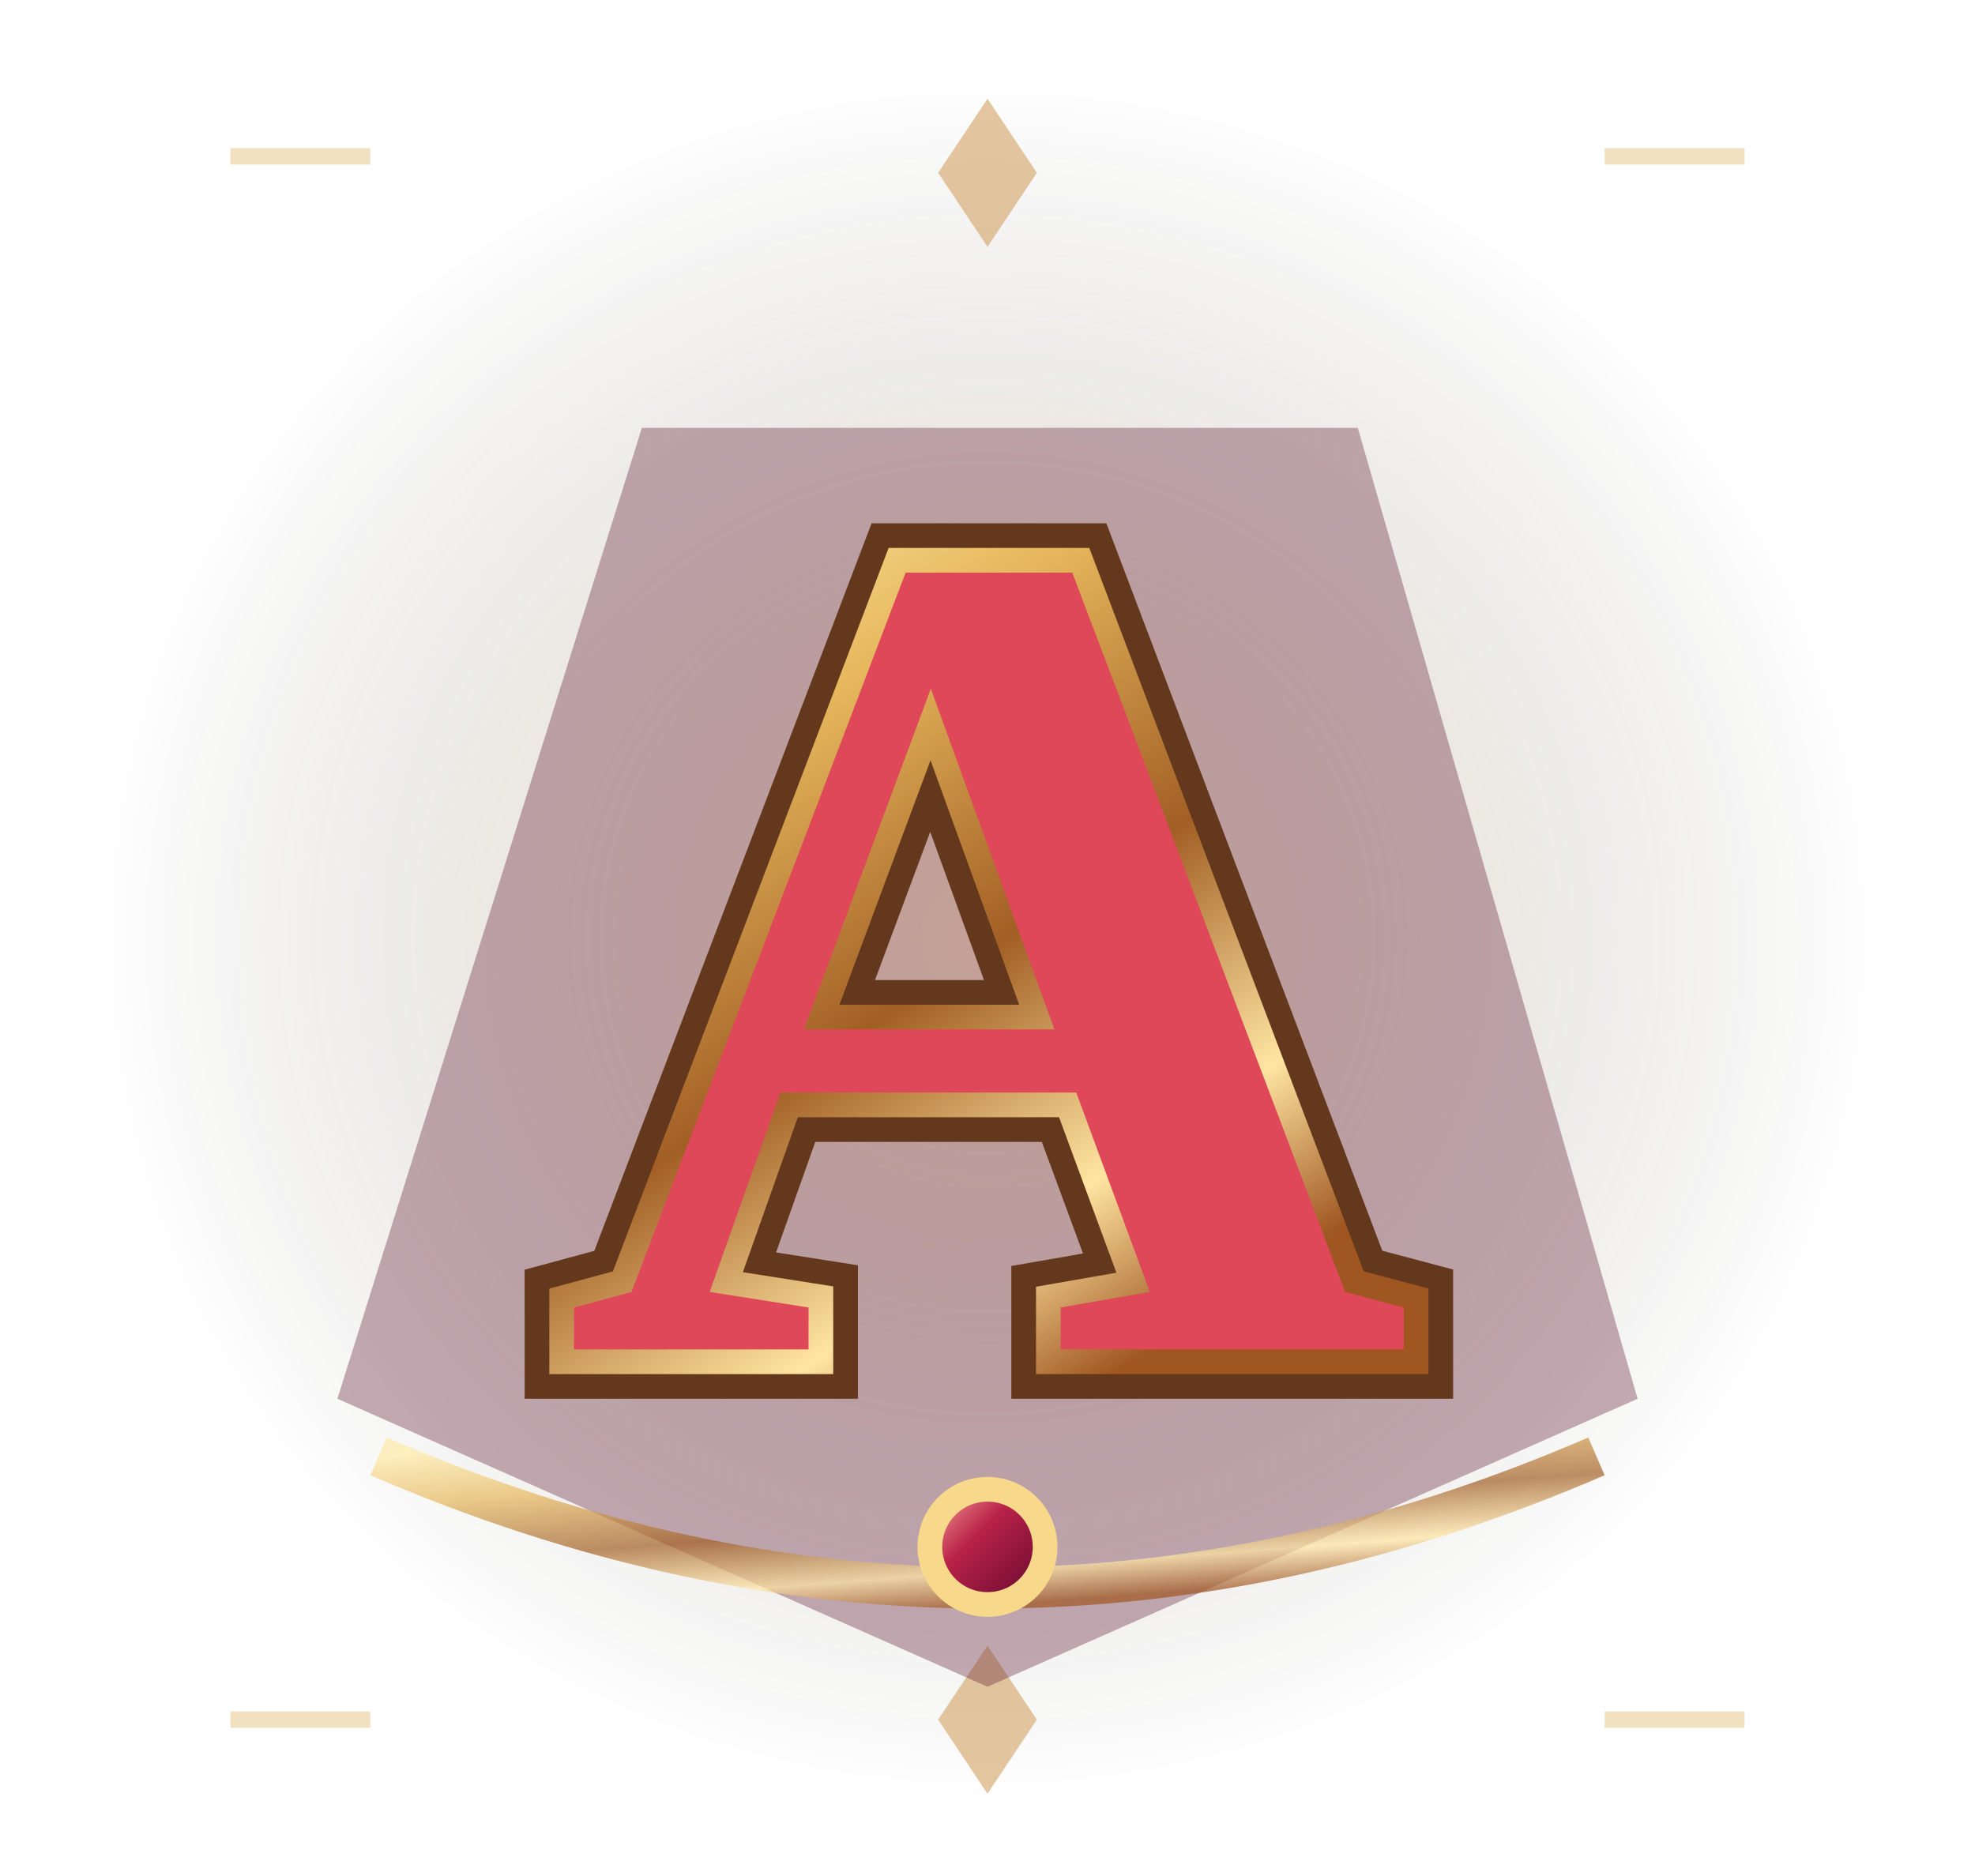
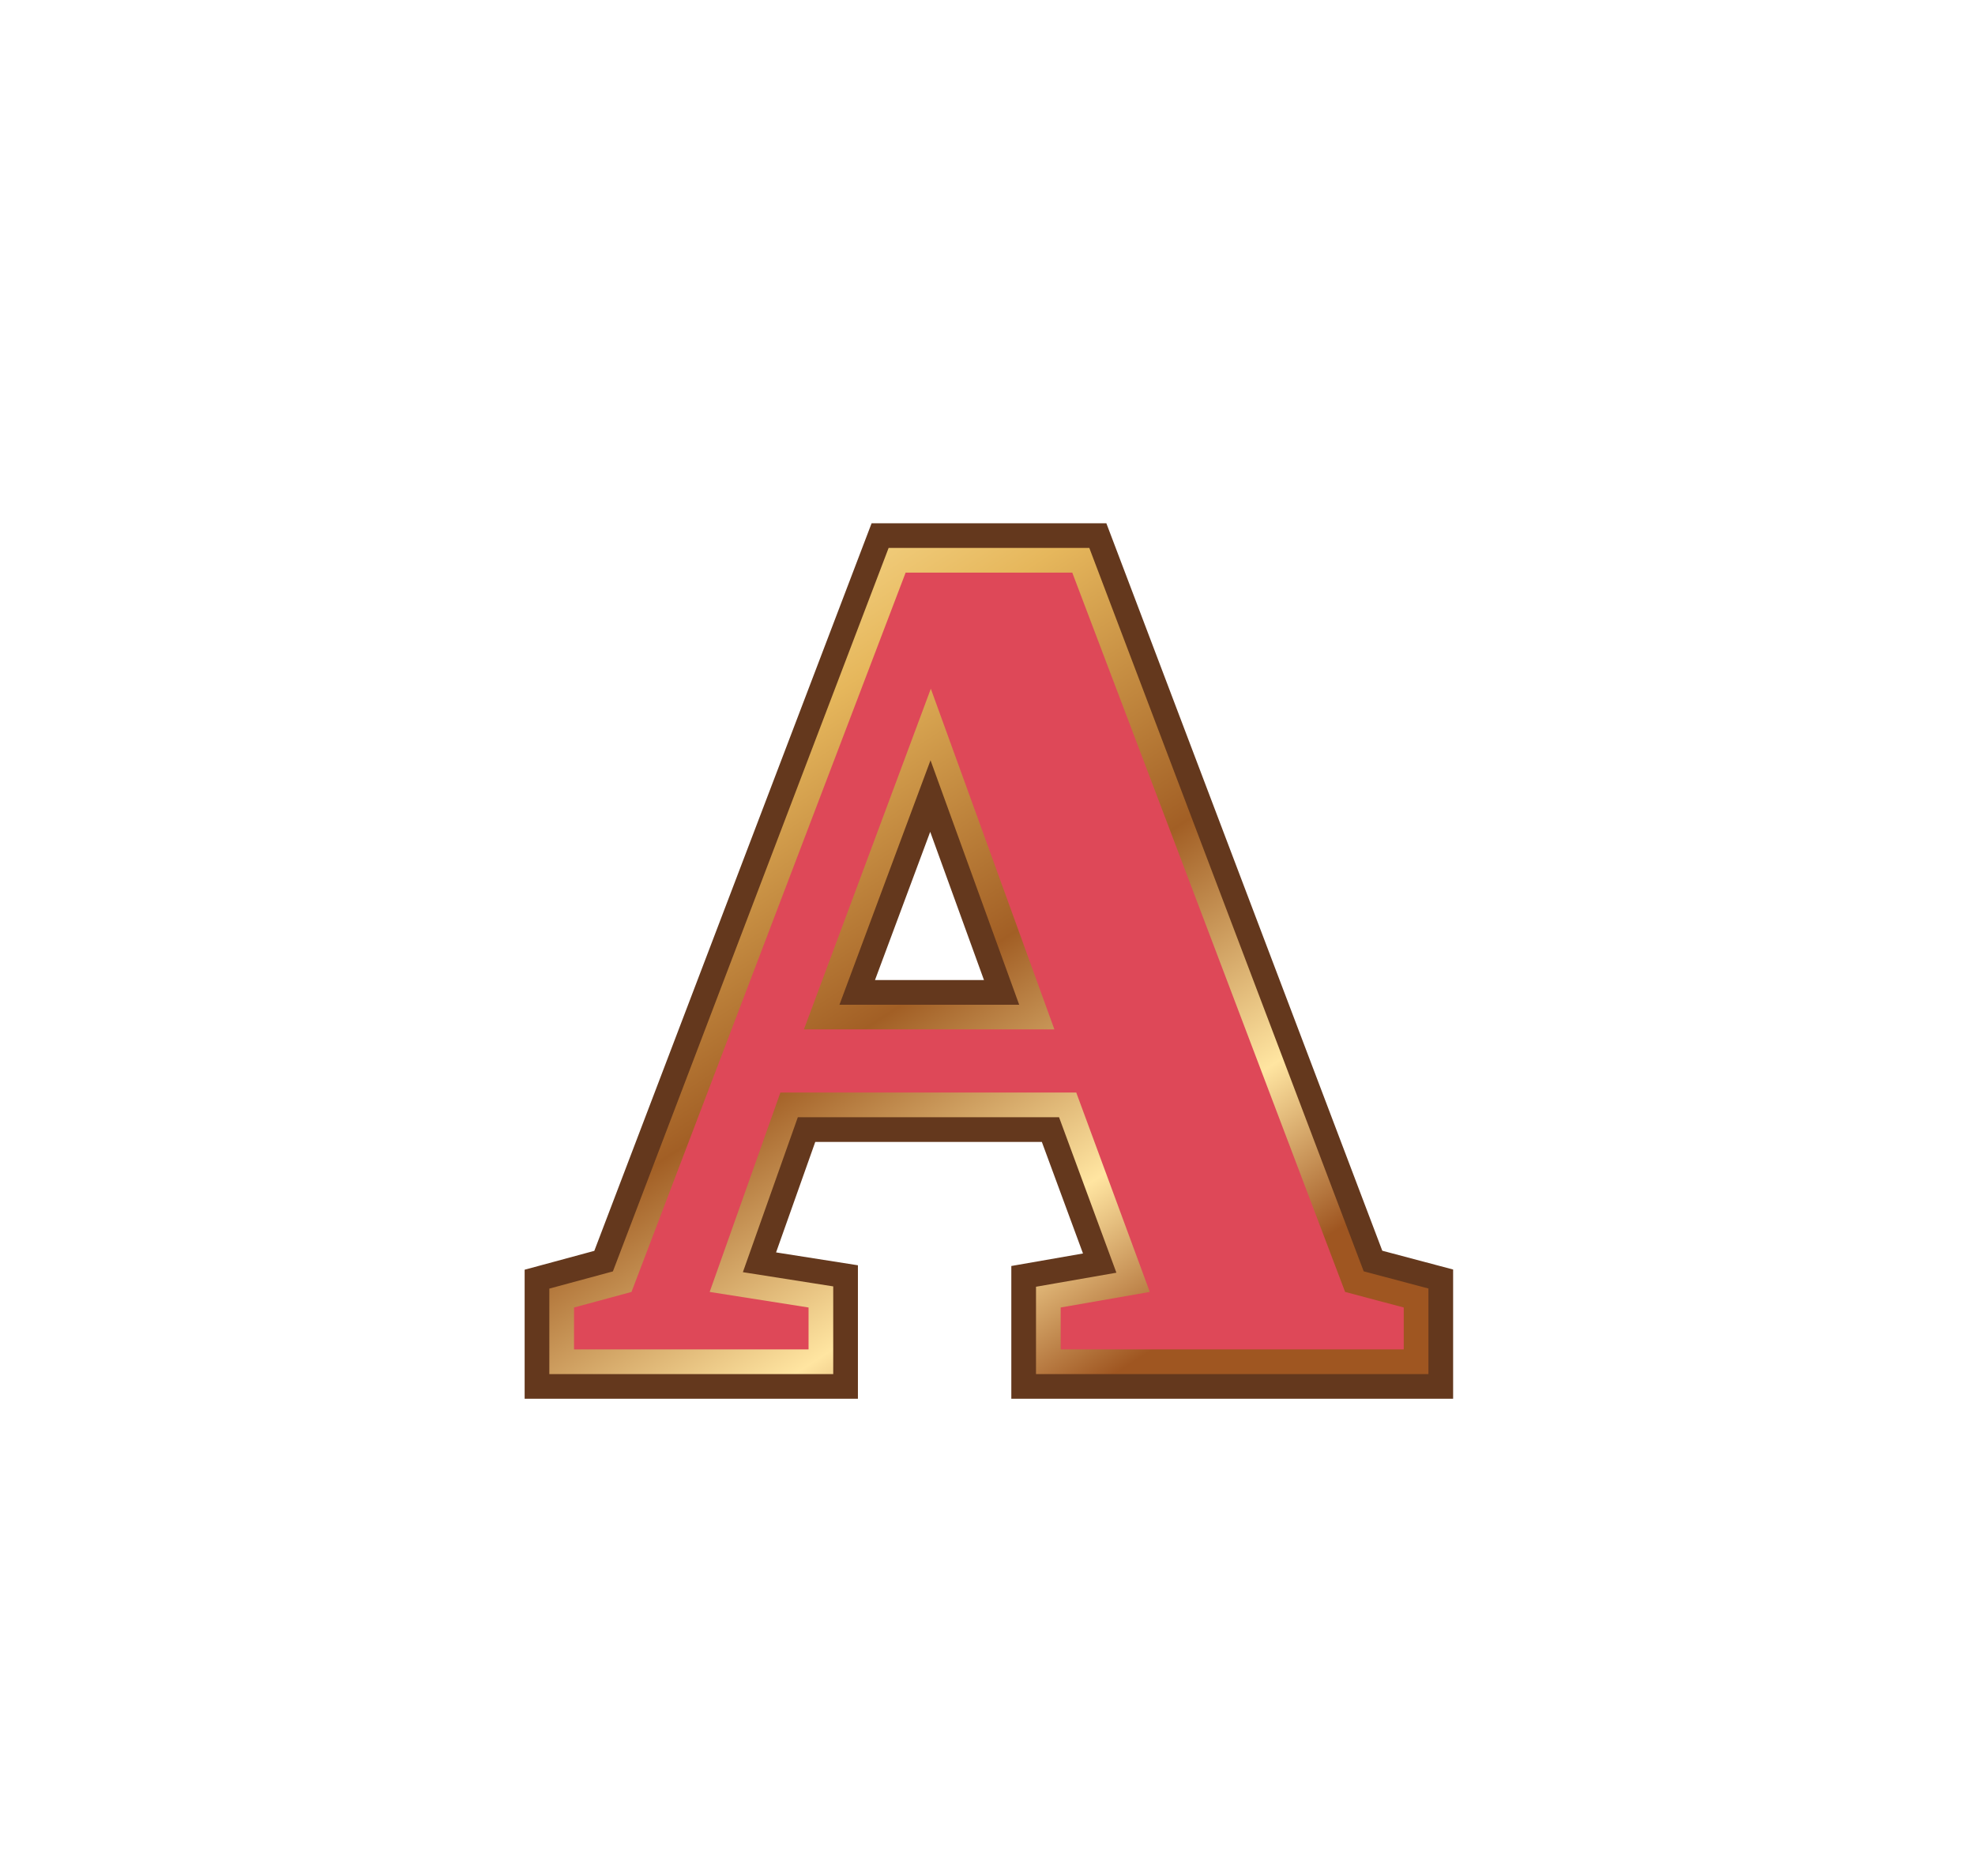
<svg xmlns="http://www.w3.org/2000/svg" viewBox="0 0 240 228" width="240" height="228">
  <defs>
    <linearGradient id="gold" x1="0" y1="0" x2="0.7" y2="1">
      <stop stop-color="#ffeaa6" />
      <stop offset=".25" stop-color="#e6b75c" />
      <stop offset=".56" stop-color="#a25f25" />
      <stop offset=".82" stop-color="#ffe5a1" />
      <stop offset="1" stop-color="#9f5621" />
    </linearGradient>
    <linearGradient id="lapis" x1="0" y1="0" x2="1" y2="1">
      <stop stop-color="#66e8ed" />
      <stop offset=".37" stop-color="#1479a7" />
      <stop offset="1" stop-color="#122359" />
    </linearGradient>
    <linearGradient id="ruby" x1="0" y1="0" x2="1" y2="1">
      <stop stop-color="#ffaea1" />
      <stop offset=".4" stop-color="#b92248" />
      <stop offset="1" stop-color="#5d062f" />
    </linearGradient>
    <radialGradient id="halo">
      <stop stop-color="#ffc15d" stop-opacity=".3" />
      <stop offset="1" stop-color="#000" stop-opacity="0" />
    </radialGradient>
    <linearGradient id="stone" x1="0" x2="1" y1="0" y2="1">
      <stop stop-color="#54362c" />
      <stop offset=".4" stop-color="#251b29" />
      <stop offset="1" stop-color="#120f19" />
    </linearGradient>
    <filter id="glow">
      <feGaussianBlur stdDeviation="3" result="b" />
      <feMerge>
        <feMergeNode in="b" />
        <feMergeNode in="SourceGraphic" />
      </feMerge>
    </filter>
  </defs>
-   <ellipse cx="120" cy="114" rx="108" ry="104" fill="url(#halo)" />
-   <path d="M28 19L45 19M195 19L212 19M28 209L45 209M195 209L212 209" stroke="#e1bd75" opacity=".45" stroke-width="2" />
-   <path d="M120 12l6 9-6 9-6-9zM120 200l6 9-6 9-6-9z" fill="#d2a263" opacity=".6" />
  <g>
-     <path d="M41 170L78 52H165L199 170 120 205Z" fill="#64213a" opacity=".37" />
-     <path d="M46 177Q120 209 194 177" fill="none" stroke="url(#gold)" stroke-width="5" opacity=".7" />
    <text x="120" y="164" text-anchor="middle" font-family="Georgia,'Times New Roman',serif" font-weight="bold" font-size="143" paint-order="stroke" stroke="#64381d" stroke-width="12" fill="#de4858">A</text>
    <text x="120" y="164" text-anchor="middle" font-family="Georgia,'Times New Roman',serif" font-weight="bold" font-size="143" paint-order="stroke" stroke="url(#gold)" stroke-width="6" fill="#de4858">A</text>
-     <circle cx="120" cy="188" r="7" fill="url(#ruby)" stroke="#f8d88a" stroke-width="3" />
  </g>
</svg>
